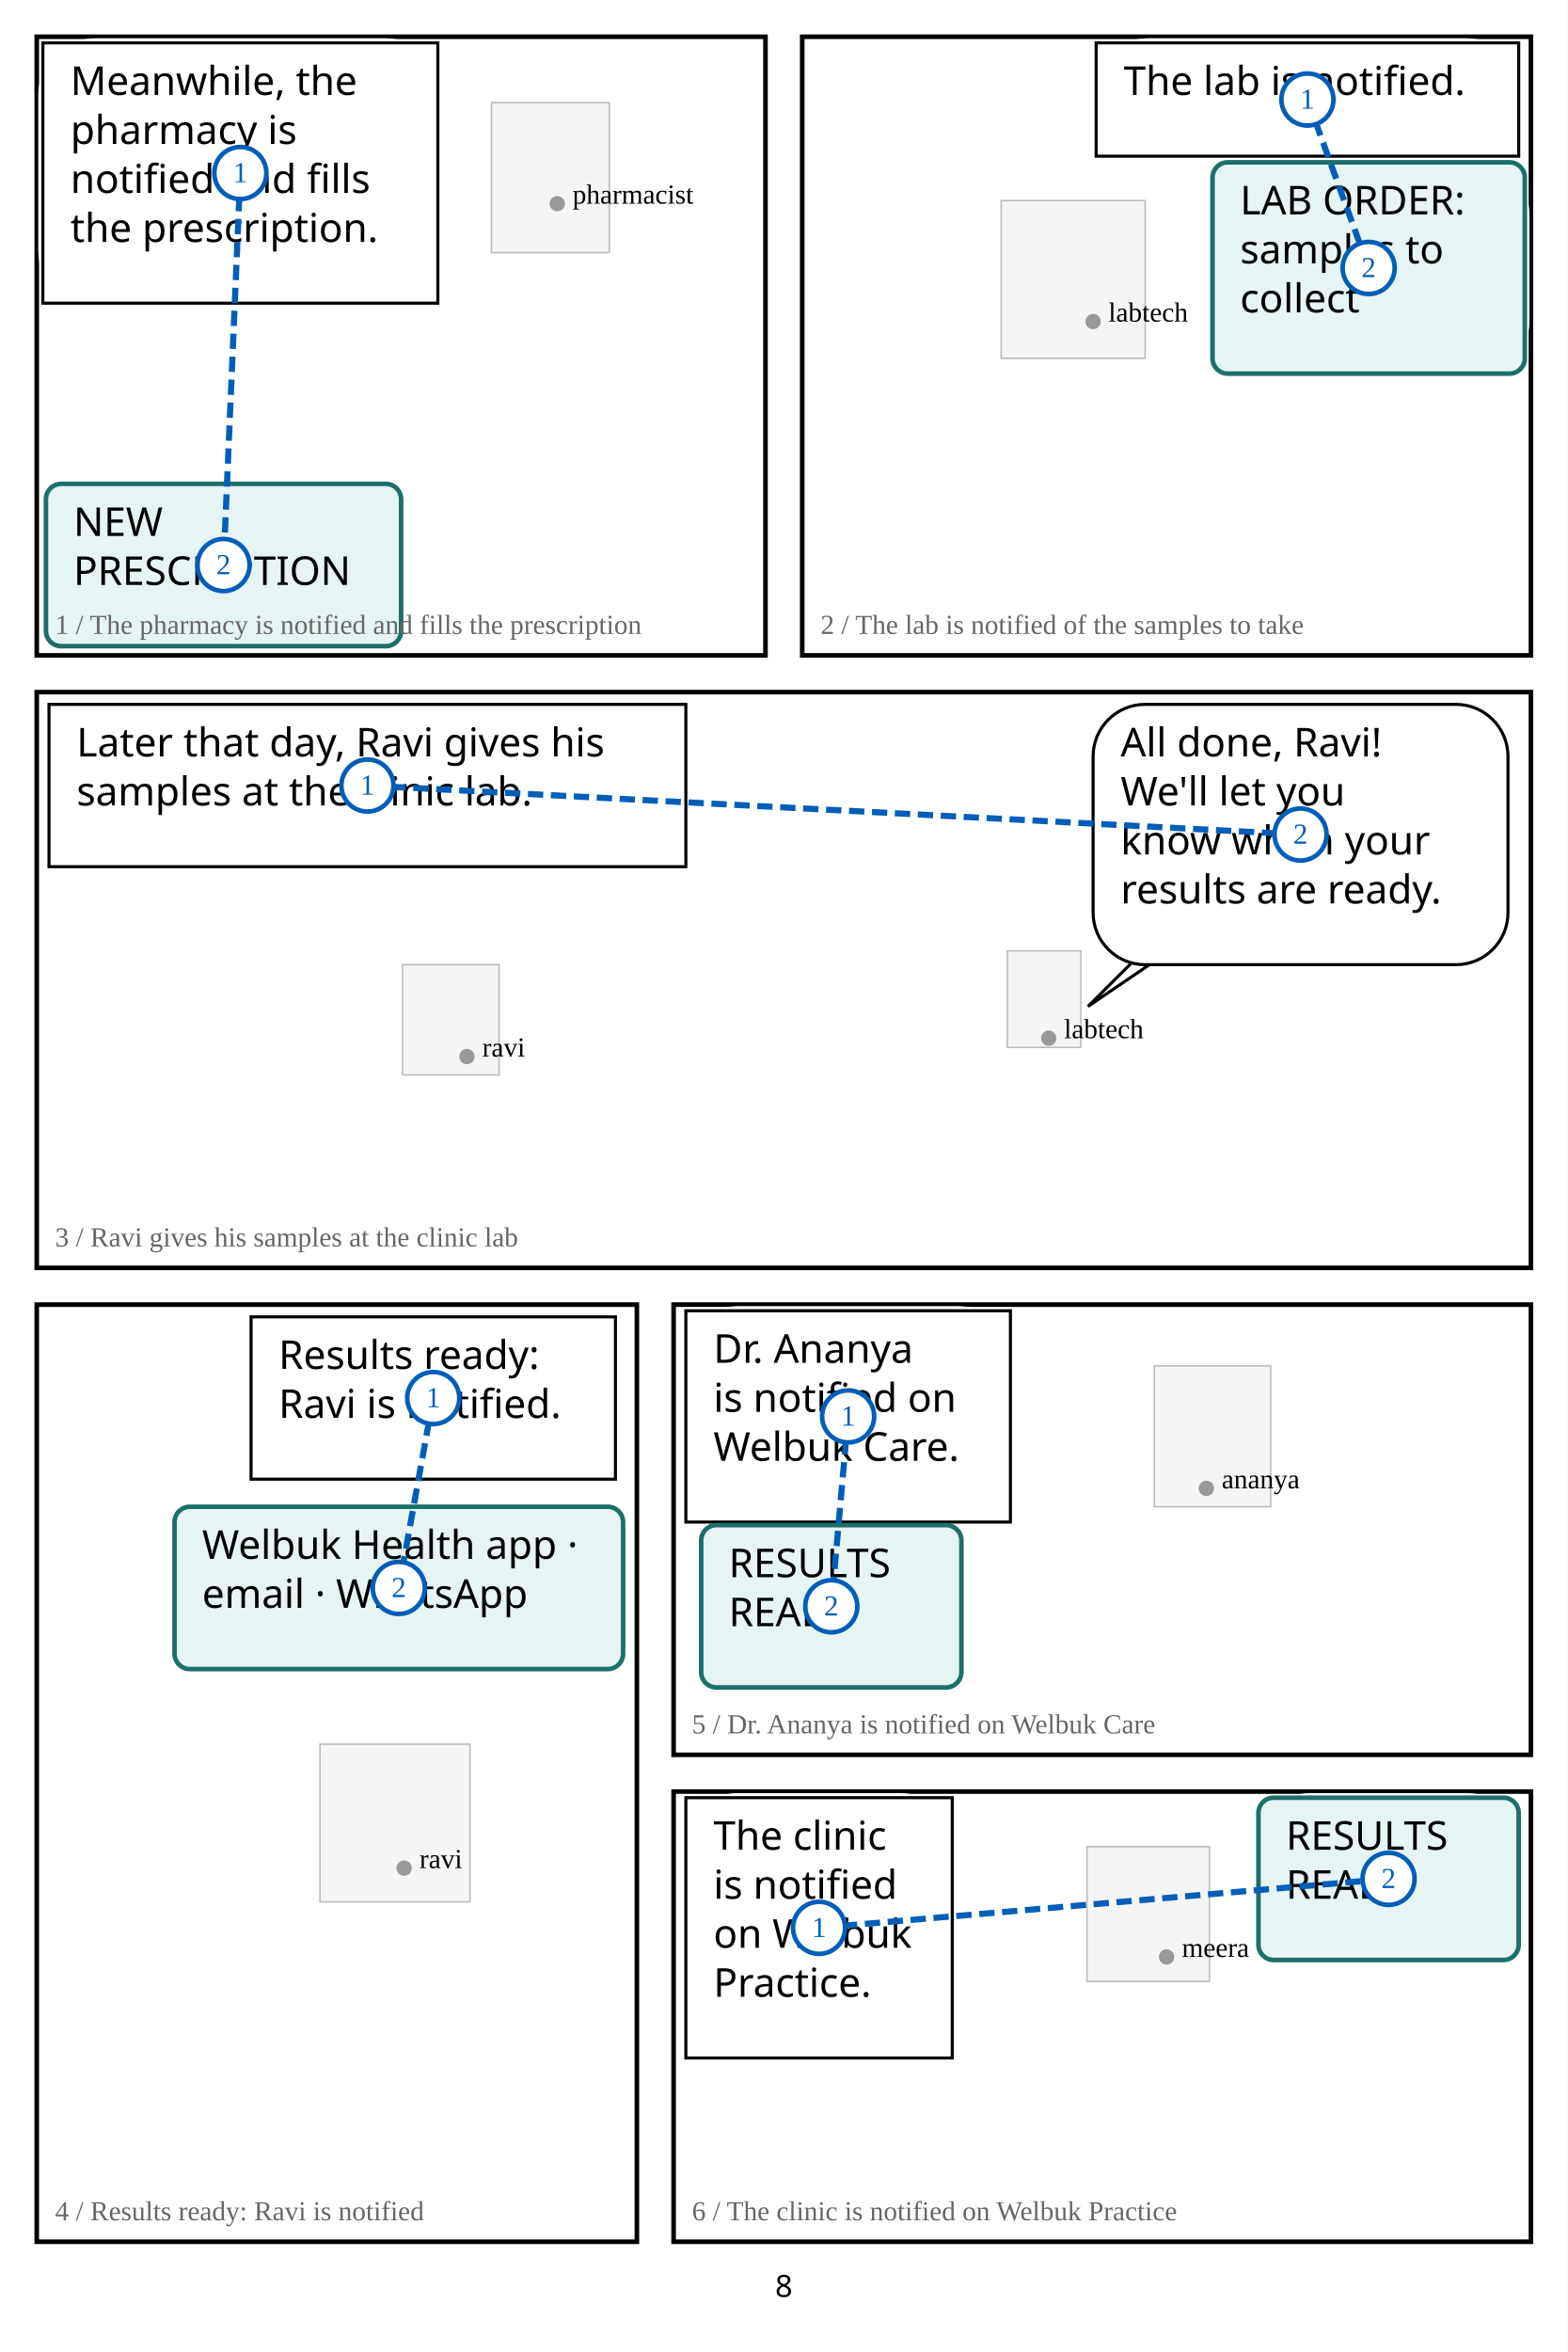
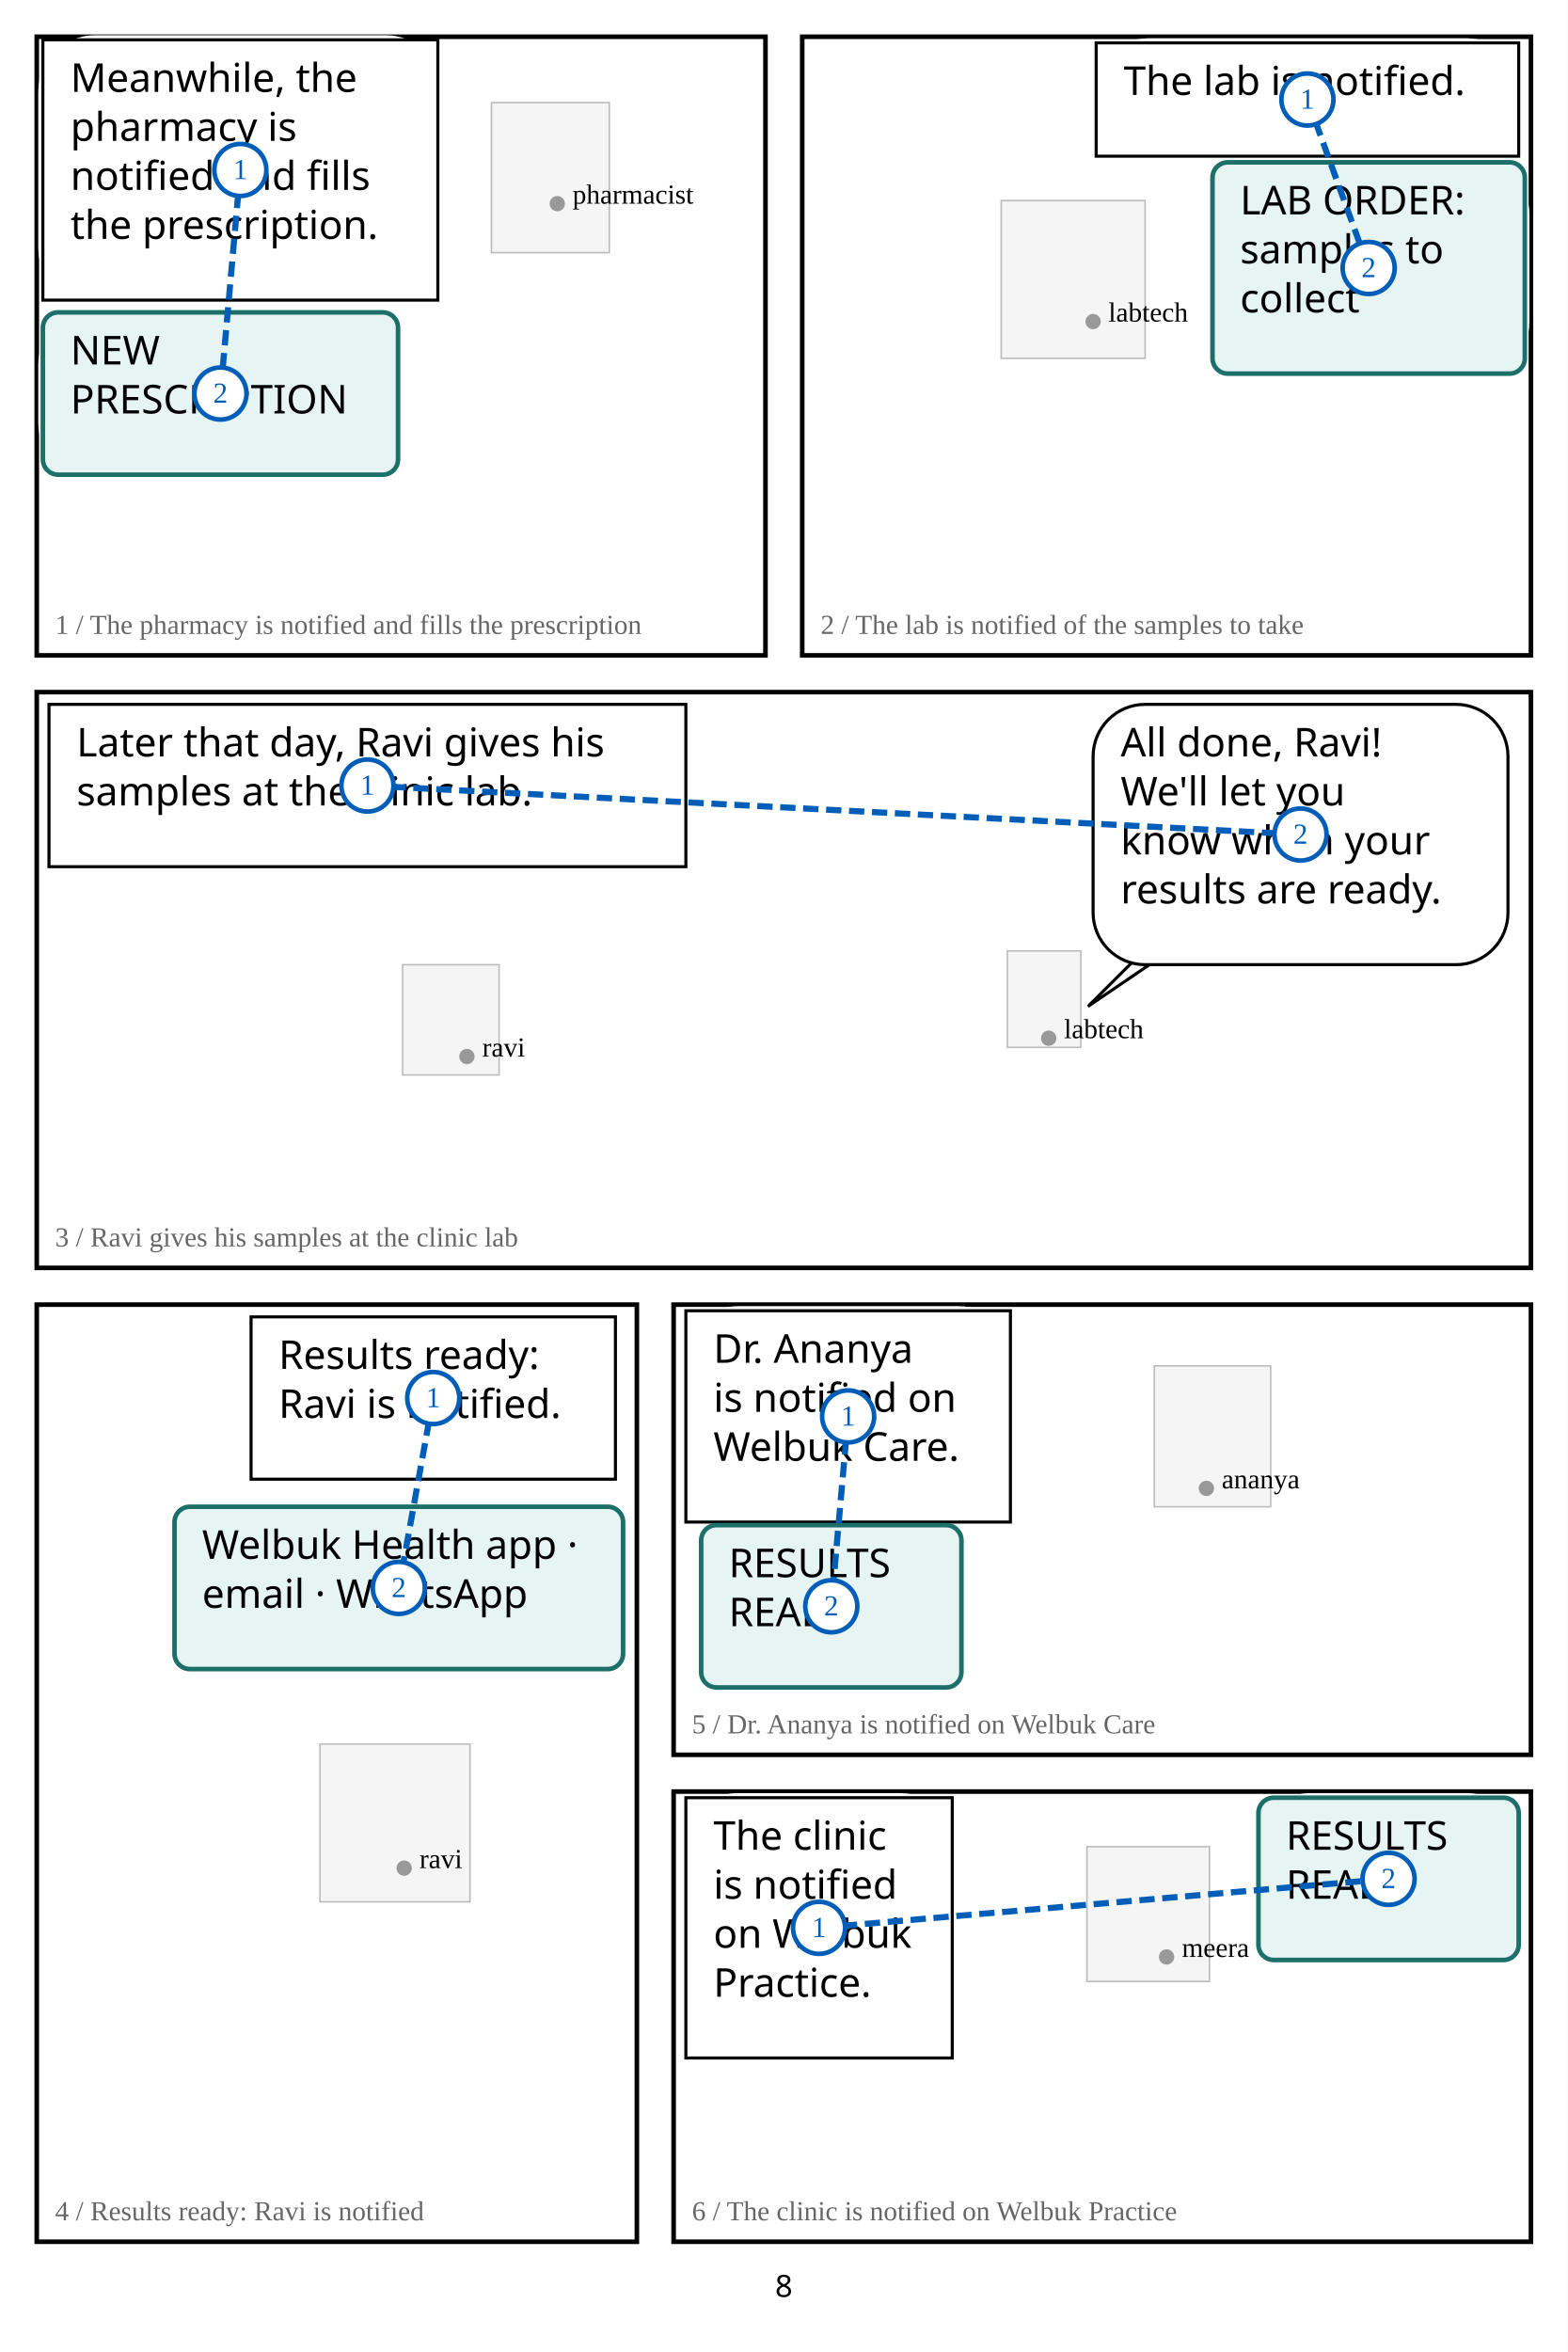
<svg xmlns="http://www.w3.org/2000/svg" width="1024" height="1536" viewBox="0 0 1024 1536">
  <rect width="1024" height="1536" fill="white" />
  <rect x="321" y="67" width="77" height="98" fill="#f5f5f5" stroke="#bbb" />
  <circle cx="364" cy="133" r="5" fill="#999" />
  <text x="374" y="133" font-size="18">pharmacist</text>
  <rect x="24" y="24" width="476" height="404" fill="none" stroke="black" stroke-width="3" />
-   <rect x="28" y="28" width="258" height="170" rx="34" fill="white" stroke="white" stroke-width="6" />
-   <rect x="30" y="316" width="232" height="106" rx="34" fill="white" stroke="white" stroke-width="6" />
-   <rect x="28" y="28" width="258" height="170" fill="white" stroke="black" stroke-width="2" />
-   <text x="46" y="62" font-family="Meiryo,MS Gothic,sans-serif" font-size="26" fill="black">Meanwhile, the </text>
-   <text x="46" y="94" font-family="Meiryo,MS Gothic,sans-serif" font-size="26" fill="black">pharmacy is </text>
-   <text x="46" y="126" font-family="Meiryo,MS Gothic,sans-serif" font-size="26" fill="black">notified and fills </text>
-   <text x="46" y="158" font-family="Meiryo,MS Gothic,sans-serif" font-size="26" fill="black">the prescription.</text>
-   <rect x="30" y="316" width="232" height="106" rx="10" fill="#e6f4f3" stroke="#1d6f6a" stroke-width="3" />
-   <text x="48" y="350" font-family="Meiryo,MS Gothic,sans-serif" font-size="26" fill="black">NEW </text>
-   <text x="48" y="382" font-family="Meiryo,MS Gothic,sans-serif" font-size="26" fill="black">PRESCRIPTION</text>
+   <rect x="28" y="26" width="258" height="170" rx="34" fill="white" stroke="white" stroke-width="6" />
+   <rect x="28" y="204" width="232" height="106" rx="34" fill="white" stroke="white" stroke-width="6" />
+   <rect x="28" y="26" width="258" height="170" fill="white" stroke="black" stroke-width="2" />
+   <text x="46" y="60" font-family="Meiryo,MS Gothic,sans-serif" font-size="26" fill="black">Meanwhile, the </text>
+   <text x="46" y="92" font-family="Meiryo,MS Gothic,sans-serif" font-size="26" fill="black">pharmacy is </text>
+   <text x="46" y="124" font-family="Meiryo,MS Gothic,sans-serif" font-size="26" fill="black">notified and fills </text>
+   <text x="46" y="156" font-family="Meiryo,MS Gothic,sans-serif" font-size="26" fill="black">the prescription.</text>
+   <rect x="28" y="204" width="232" height="106" rx="10" fill="#e6f4f3" stroke="#1d6f6a" stroke-width="3" />
+   <text x="46" y="238" font-family="Meiryo,MS Gothic,sans-serif" font-size="26" fill="black">NEW </text>
+   <text x="46" y="270" font-family="Meiryo,MS Gothic,sans-serif" font-size="26" fill="black">PRESCRIPTION</text>
  <text x="36" y="414" font-size="18" fill="#666">1 / The pharmacy is notified and fills the prescription</text>
  <rect x="654" y="131" width="94" height="103" fill="#f5f5f5" stroke="#bbb" />
  <circle cx="714" cy="210" r="5" fill="#999" />
  <text x="724" y="210" font-size="18">labtech</text>
  <rect x="524" y="24" width="476" height="404" fill="none" stroke="black" stroke-width="3" />
  <rect x="716" y="28" width="276" height="74" rx="34" fill="white" stroke="white" stroke-width="6" />
  <rect x="792" y="106" width="204" height="138" rx="34" fill="white" stroke="white" stroke-width="6" />
  <rect x="716" y="28" width="276" height="74" fill="white" stroke="black" stroke-width="2" />
  <text x="734" y="62" font-family="Meiryo,MS Gothic,sans-serif" font-size="26" fill="black">The lab is notified.</text>
  <rect x="792" y="106" width="204" height="138" rx="10" fill="#e6f4f3" stroke="#1d6f6a" stroke-width="3" />
  <text x="810" y="140" font-family="Meiryo,MS Gothic,sans-serif" font-size="26" fill="black">LAB ORDER: </text>
  <text x="810" y="172" font-family="Meiryo,MS Gothic,sans-serif" font-size="26" fill="black">samples to </text>
  <text x="810" y="204" font-family="Meiryo,MS Gothic,sans-serif" font-size="26" fill="black">collect</text>
  <text x="536" y="414" font-size="18" fill="#666">2 / The lab is notified of the samples to take</text>
  <rect x="263" y="630" width="63" height="72" fill="#f5f5f5" stroke="#bbb" />
  <circle cx="305" cy="690" r="5" fill="#999" />
  <text x="315" y="690" font-size="18">ravi</text>
  <rect x="658" y="621" width="48" height="63" fill="#f5f5f5" stroke="#bbb" />
  <circle cx="685" cy="678" r="5" fill="#999" />
  <text x="695" y="678" font-size="18">labtech</text>
  <rect x="24" y="452" width="976" height="376" fill="none" stroke="black" stroke-width="3" />
  <rect x="32" y="460" width="416" height="106" rx="34" fill="white" stroke="white" stroke-width="6" />
  <rect x="714" y="460" width="271" height="170" rx="34" fill="white" stroke="white" stroke-width="6" />
  <path d="M 740.479 627.485 L 710.666 657.249 L 754.479 627.485 Z" fill="white" stroke="white" stroke-width="6" stroke-linejoin="round" />
  <rect x="32" y="460" width="416" height="106" fill="white" stroke="black" stroke-width="2" />
  <text x="50" y="494" font-family="Meiryo,MS Gothic,sans-serif" font-size="26" fill="black">Later that day, Ravi gives his </text>
  <text x="50" y="526" font-family="Meiryo,MS Gothic,sans-serif" font-size="26" fill="black">samples at the clinic lab.</text>
  <path data-speaker="labtech" d="M 740.479 627.485 L 710.666 657.249 L 754.479 627.485" fill="white" stroke="black" stroke-width="2" />
  <rect x="714" y="460" width="271" height="170" rx="34" fill="white" stroke="black" stroke-width="2" />
  <text x="732" y="494" font-family="Meiryo,MS Gothic,sans-serif" font-size="26" fill="black">All done, Ravi! </text>
  <text x="732" y="526" font-family="Meiryo,MS Gothic,sans-serif" font-size="26" fill="black">We'll let you </text>
  <text x="732" y="558" font-family="Meiryo,MS Gothic,sans-serif" font-size="26" fill="black">know when your </text>
  <text x="732" y="590" font-family="Meiryo,MS Gothic,sans-serif" font-size="26" fill="black">results are ready.</text>
  <text x="36" y="814" font-size="18" fill="#666">3 / Ravi gives his samples at the clinic lab</text>
  <rect x="209" y="1139" width="98" height="103" fill="#f5f5f5" stroke="#bbb" />
  <circle cx="264" cy="1220" r="5" fill="#999" />
  <text x="274" y="1220" font-size="18">ravi</text>
  <rect x="24" y="852" width="392" height="612" fill="none" stroke="black" stroke-width="3" />
  <rect x="164" y="860" width="238" height="106" rx="34" fill="white" stroke="white" stroke-width="6" />
  <rect x="114" y="984" width="293" height="106" rx="34" fill="white" stroke="white" stroke-width="6" />
  <rect x="164" y="860" width="238" height="106" fill="white" stroke="black" stroke-width="2" />
  <text x="182" y="894" font-family="Meiryo,MS Gothic,sans-serif" font-size="26" fill="black">Results ready: </text>
  <text x="182" y="926" font-family="Meiryo,MS Gothic,sans-serif" font-size="26" fill="black">Ravi is notified.</text>
  <rect x="114" y="984" width="293" height="106" rx="10" fill="#e6f4f3" stroke="#1d6f6a" stroke-width="3" />
  <text x="132" y="1018" font-family="Meiryo,MS Gothic,sans-serif" font-size="26" fill="black">Welbuk Health app · </text>
  <text x="132" y="1050" font-family="Meiryo,MS Gothic,sans-serif" font-size="26" fill="black">email · WhatsApp</text>
  <text x="36" y="1450" font-size="18" fill="#666">4 / Results ready: Ravi is notified</text>
  <rect x="754" y="892" width="76" height="92" fill="#f5f5f5" stroke="#bbb" />
  <circle cx="788" cy="972" r="5" fill="#999" />
  <text x="798" y="972" font-size="18">ananya</text>
  <rect x="440" y="852" width="560" height="294" fill="none" stroke="black" stroke-width="3" />
  <rect x="448" y="856" width="212" height="138" rx="34" fill="white" stroke="white" stroke-width="6" />
  <rect x="458" y="996" width="170" height="106" rx="34" fill="white" stroke="white" stroke-width="6" />
  <rect x="448" y="856" width="212" height="138" fill="white" stroke="black" stroke-width="2" />
  <text x="466" y="890" font-family="Meiryo,MS Gothic,sans-serif" font-size="26" fill="black">Dr. Ananya </text>
  <text x="466" y="922" font-family="Meiryo,MS Gothic,sans-serif" font-size="26" fill="black">is notified on </text>
  <text x="466" y="954" font-family="Meiryo,MS Gothic,sans-serif" font-size="26" fill="black">Welbuk Care.</text>
  <rect x="458" y="996" width="170" height="106" rx="10" fill="#e6f4f3" stroke="#1d6f6a" stroke-width="3" />
  <text x="476" y="1030" font-family="Meiryo,MS Gothic,sans-serif" font-size="26" fill="black">RESULTS </text>
  <text x="476" y="1062" font-family="Meiryo,MS Gothic,sans-serif" font-size="26" fill="black">READY</text>
  <text x="452" y="1132" font-size="18" fill="#666">5 / Dr. Ananya is notified on Welbuk Care</text>
  <rect x="710" y="1206" width="80" height="88" fill="#f5f5f5" stroke="#bbb" />
  <circle cx="762" cy="1278" r="5" fill="#999" />
  <text x="772" y="1278" font-size="18">meera</text>
  <rect x="440" y="1170" width="560" height="294" fill="none" stroke="black" stroke-width="3" />
  <rect x="448" y="1174" width="174" height="170" rx="34" fill="white" stroke="white" stroke-width="6" />
  <rect x="822" y="1174" width="170" height="106" rx="34" fill="white" stroke="white" stroke-width="6" />
  <rect x="448" y="1174" width="174" height="170" fill="white" stroke="black" stroke-width="2" />
  <text x="466" y="1208" font-family="Meiryo,MS Gothic,sans-serif" font-size="26" fill="black">The clinic </text>
  <text x="466" y="1240" font-family="Meiryo,MS Gothic,sans-serif" font-size="26" fill="black">is notified </text>
  <text x="466" y="1272" font-family="Meiryo,MS Gothic,sans-serif" font-size="26" fill="black">on Welbuk </text>
  <text x="466" y="1304" font-family="Meiryo,MS Gothic,sans-serif" font-size="26" fill="black">Practice.</text>
  <rect x="822" y="1174" width="170" height="106" rx="10" fill="#e6f4f3" stroke="#1d6f6a" stroke-width="3" />
  <text x="840" y="1208" font-family="Meiryo,MS Gothic,sans-serif" font-size="26" fill="black">RESULTS </text>
  <text x="840" y="1240" font-family="Meiryo,MS Gothic,sans-serif" font-size="26" fill="black">READY</text>
  <text x="452" y="1450" font-size="18" fill="#666">6 / The clinic is notified on Welbuk Practice</text>
  <text x="512" y="1500" text-anchor="middle" font-family="sans-serif" font-size="20">8</text>
-   <polyline points="157,113 146,369" fill="none" stroke="#005eb8" stroke-width="4" stroke-dasharray="10 5" />
-   <circle cx="157" cy="113" r="17" fill="white" stroke="#005eb8" stroke-width="3" />
-   <text x="157" y="119" text-anchor="middle" font-size="19" fill="#005eb8">1</text>
-   <circle cx="146" cy="369" r="17" fill="white" stroke="#005eb8" stroke-width="3" />
-   <text x="146" y="375" text-anchor="middle" font-size="19" fill="#005eb8">2</text>
+   <polyline points="157,111 144,257" fill="none" stroke="#005eb8" stroke-width="4" stroke-dasharray="10 5" />
+   <circle cx="157" cy="111" r="17" fill="white" stroke="#005eb8" stroke-width="3" />
+   <text x="157" y="117" text-anchor="middle" font-size="19" fill="#005eb8">1</text>
+   <circle cx="144" cy="257" r="17" fill="white" stroke="#005eb8" stroke-width="3" />
+   <text x="144" y="263" text-anchor="middle" font-size="19" fill="#005eb8">2</text>
  <polyline points="854,65 894,175" fill="none" stroke="#005eb8" stroke-width="4" stroke-dasharray="10 5" />
  <circle cx="854" cy="65" r="17" fill="white" stroke="#005eb8" stroke-width="3" />
  <text x="854" y="71" text-anchor="middle" font-size="19" fill="#005eb8">1</text>
  <circle cx="894" cy="175" r="17" fill="white" stroke="#005eb8" stroke-width="3" />
  <text x="894" y="181" text-anchor="middle" font-size="19" fill="#005eb8">2</text>
  <polyline points="240,513 849.5,545" fill="none" stroke="#005eb8" stroke-width="4" stroke-dasharray="10 5" />
  <circle cx="240" cy="513" r="17" fill="white" stroke="#005eb8" stroke-width="3" />
  <text x="240" y="519" text-anchor="middle" font-size="19" fill="#005eb8">1</text>
  <circle cx="849.5" cy="545" r="17" fill="white" stroke="#005eb8" stroke-width="3" />
  <text x="849.5" y="551" text-anchor="middle" font-size="19" fill="#005eb8">2</text>
  <polyline points="283,913 260.5,1037" fill="none" stroke="#005eb8" stroke-width="4" stroke-dasharray="10 5" />
  <circle cx="283" cy="913" r="17" fill="white" stroke="#005eb8" stroke-width="3" />
  <text x="283" y="919" text-anchor="middle" font-size="19" fill="#005eb8">1</text>
  <circle cx="260.5" cy="1037" r="17" fill="white" stroke="#005eb8" stroke-width="3" />
  <text x="260.5" y="1043" text-anchor="middle" font-size="19" fill="#005eb8">2</text>
  <polyline points="554,925 543,1049" fill="none" stroke="#005eb8" stroke-width="4" stroke-dasharray="10 5" />
  <circle cx="554" cy="925" r="17" fill="white" stroke="#005eb8" stroke-width="3" />
  <text x="554" y="931" text-anchor="middle" font-size="19" fill="#005eb8">1</text>
  <circle cx="543" cy="1049" r="17" fill="white" stroke="#005eb8" stroke-width="3" />
  <text x="543" y="1055" text-anchor="middle" font-size="19" fill="#005eb8">2</text>
  <polyline points="535,1259 907,1227" fill="none" stroke="#005eb8" stroke-width="4" stroke-dasharray="10 5" />
  <circle cx="535" cy="1259" r="17" fill="white" stroke="#005eb8" stroke-width="3" />
  <text x="535" y="1265" text-anchor="middle" font-size="19" fill="#005eb8">1</text>
  <circle cx="907" cy="1227" r="17" fill="white" stroke="#005eb8" stroke-width="3" />
  <text x="907" y="1233" text-anchor="middle" font-size="19" fill="#005eb8">2</text>
</svg>
